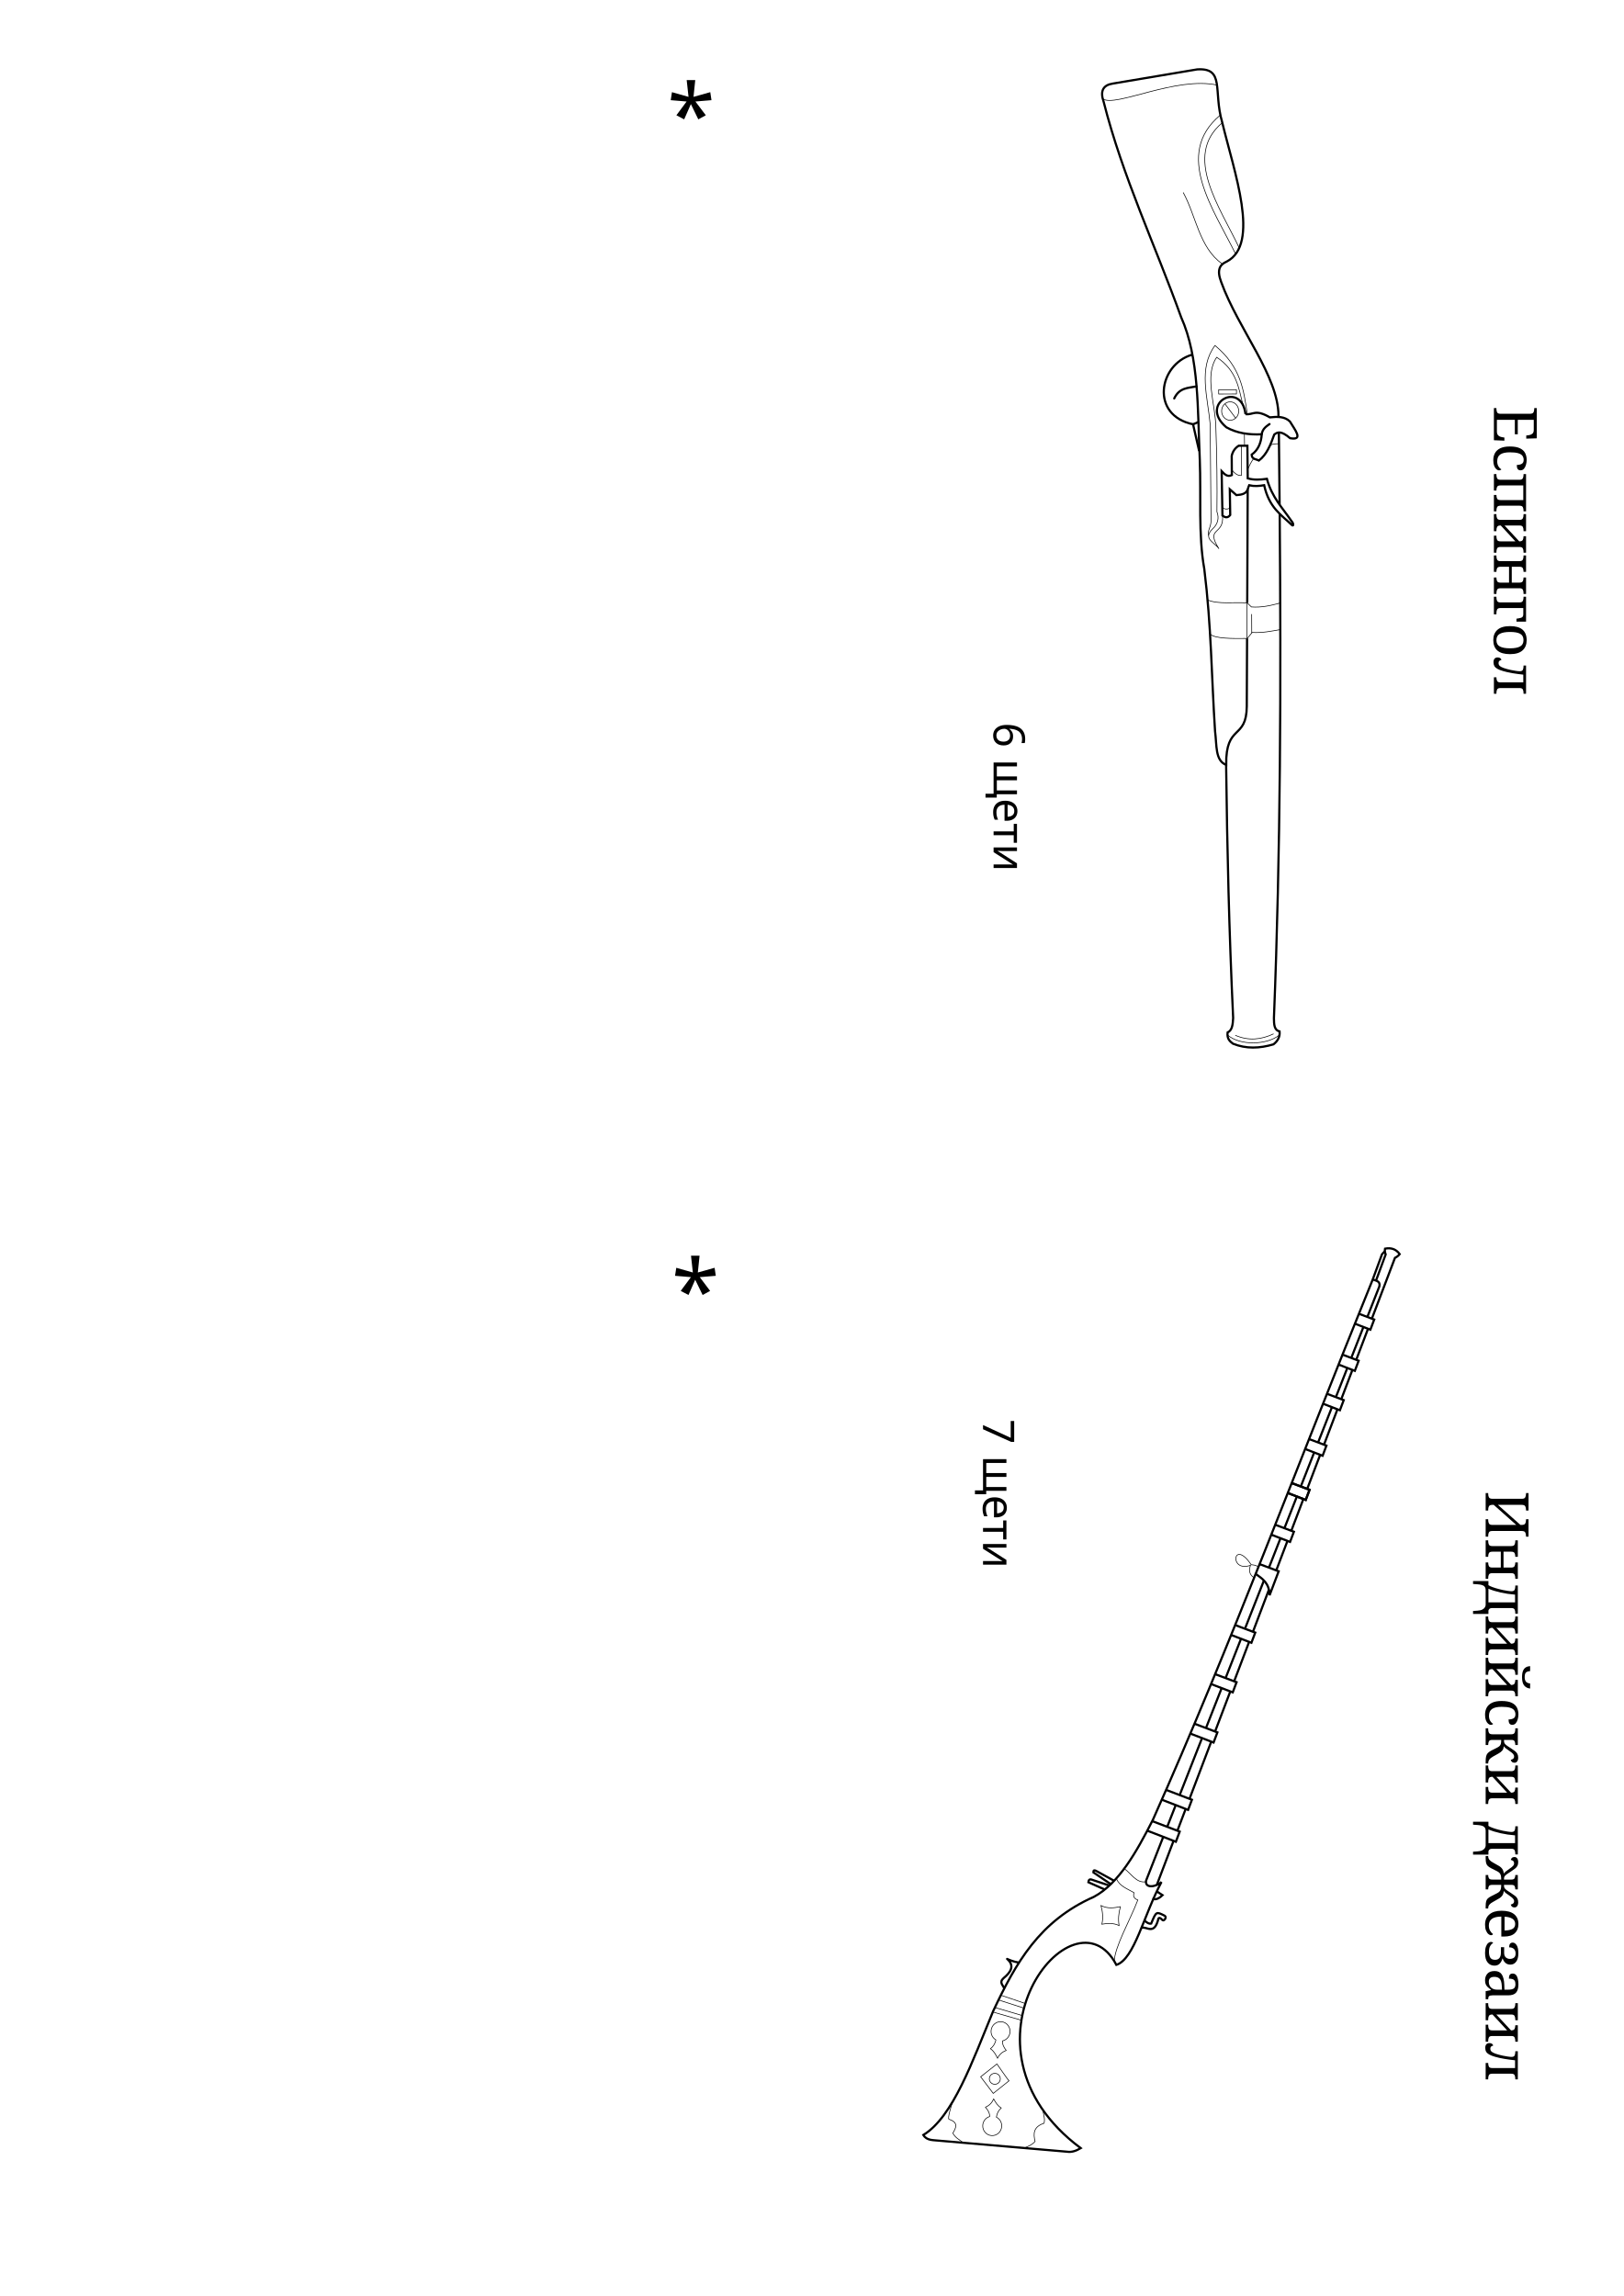
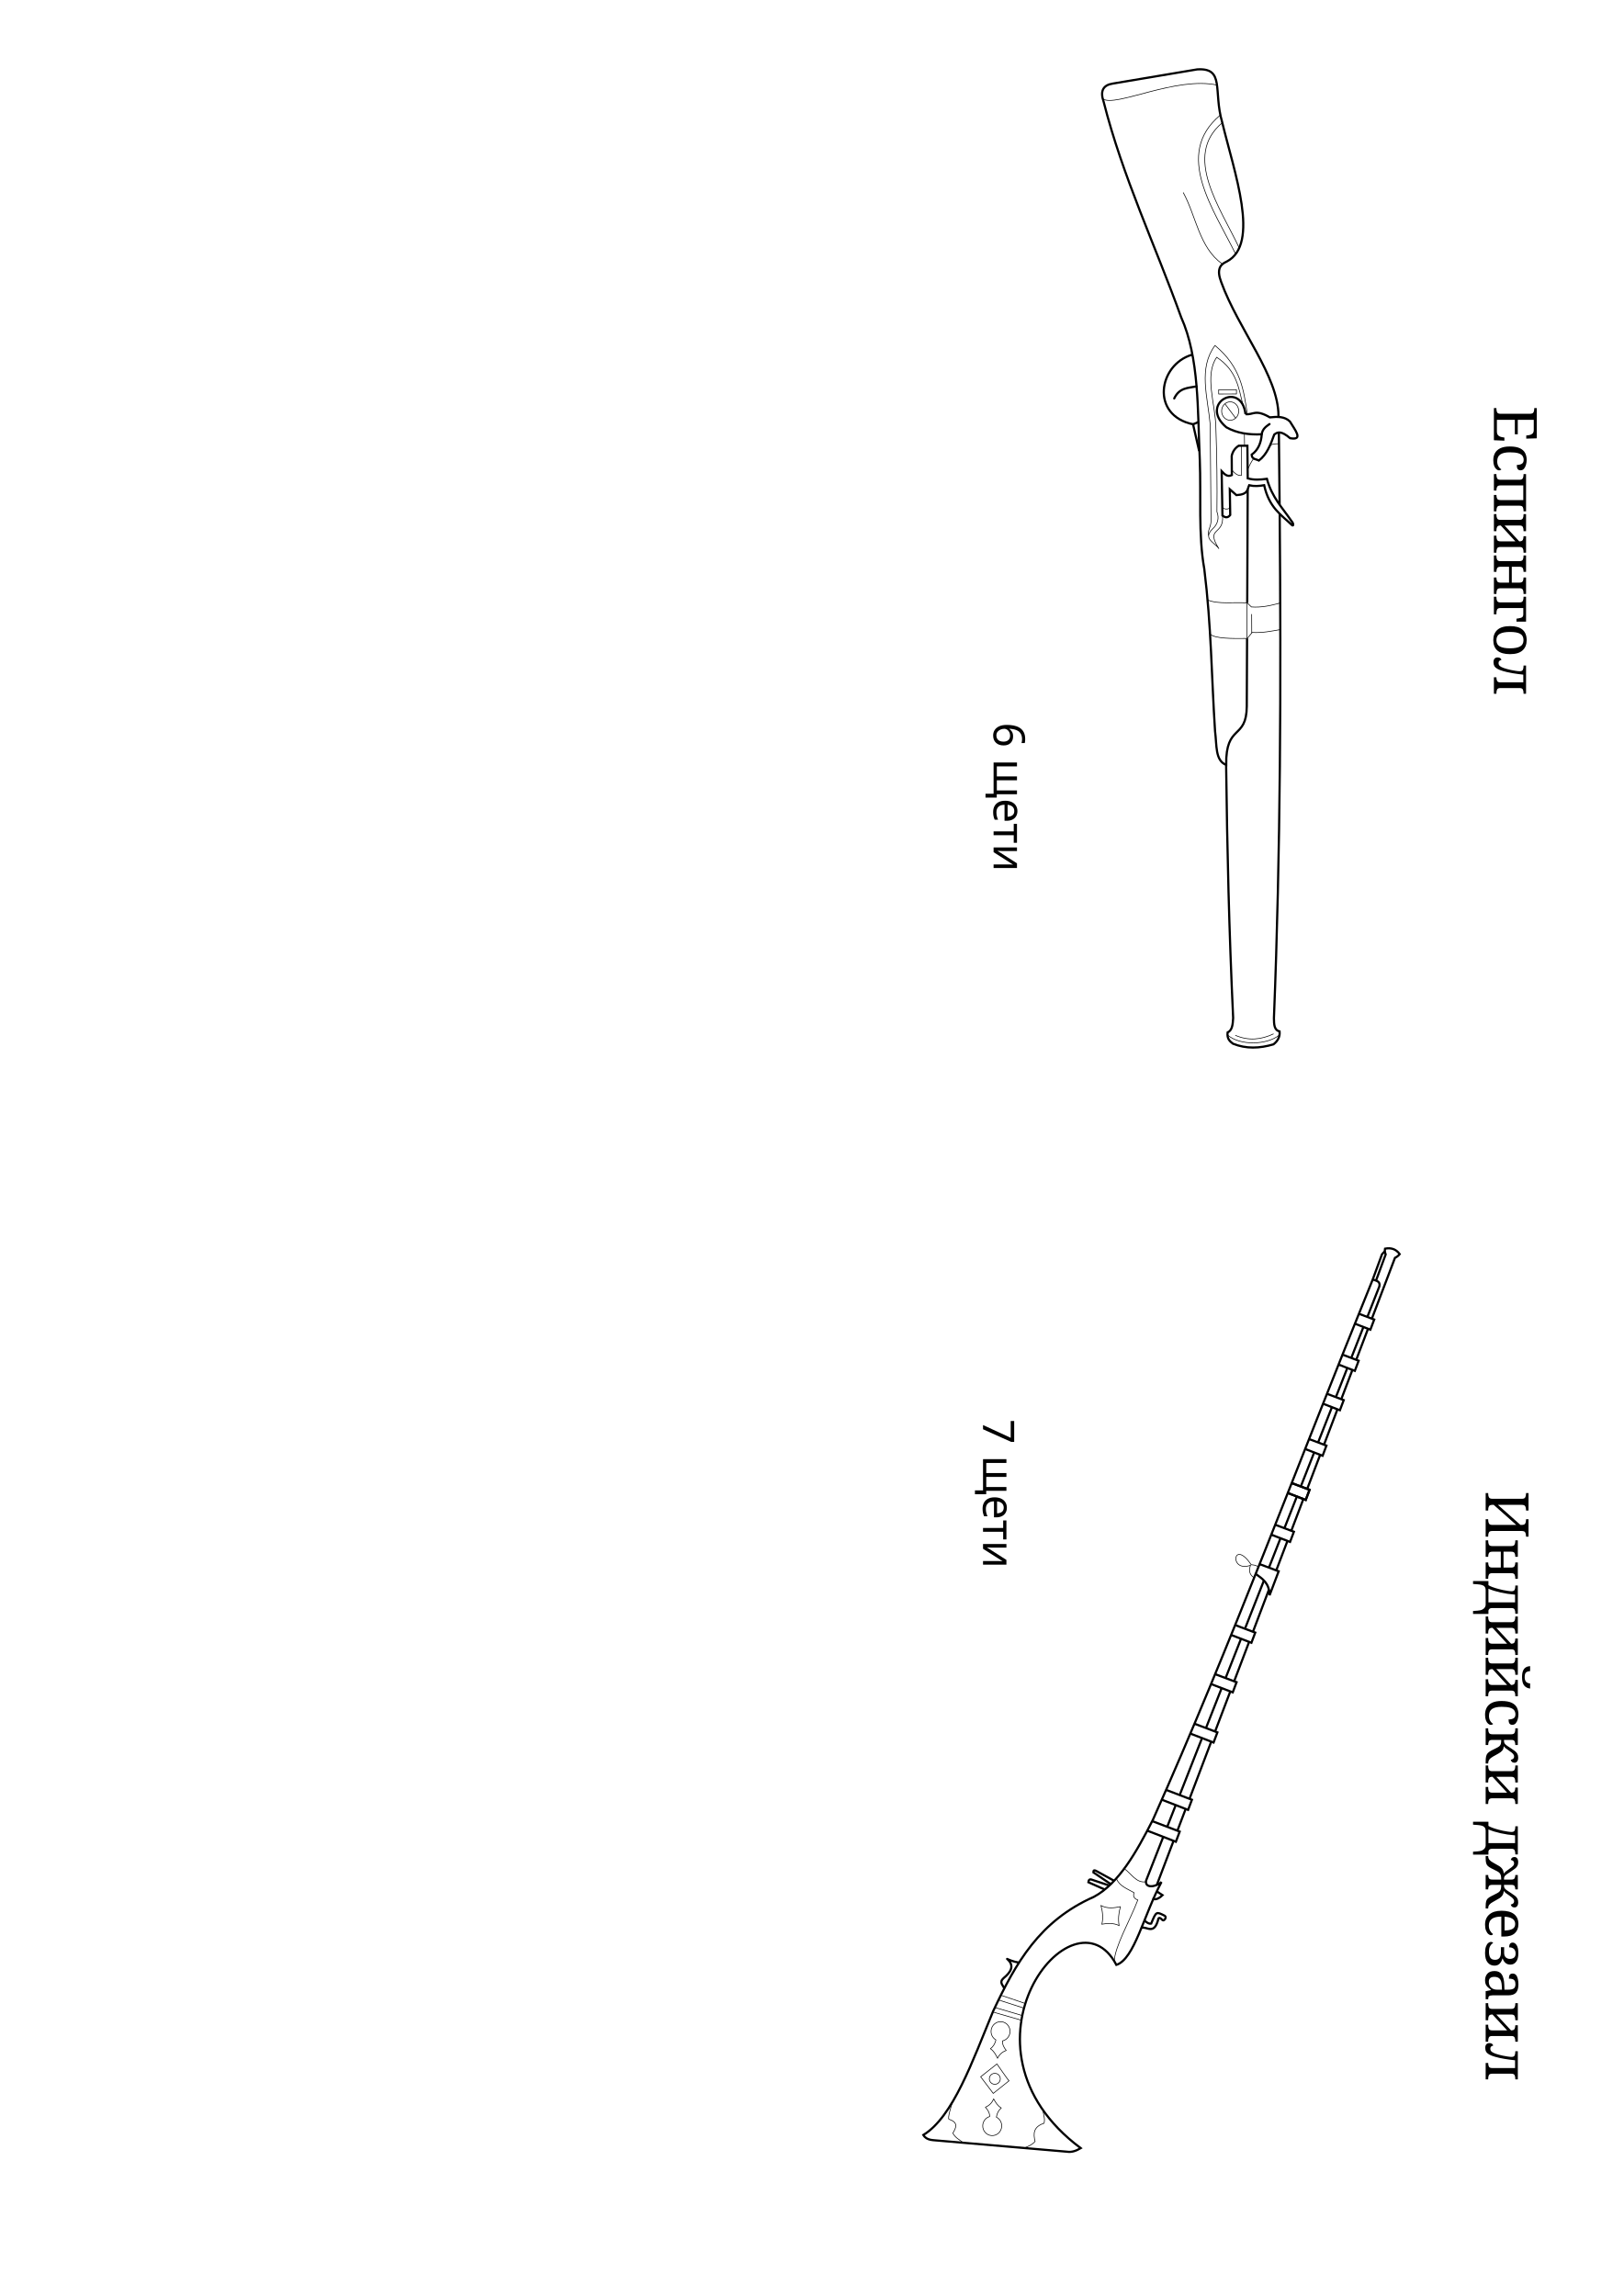
<svg xmlns="http://www.w3.org/2000/svg" width="210mm" height="297mm" viewBox="0 0 744.094 1052.362" id="svg2" version="1.1">
  <defs id="defs4" />
  <g id="layer1" style="display:inline;opacity:1">
    <rect style="opacity:0.98;fill:#ffffff;fill-opacity:1;stroke:none;stroke-width:6.048;stroke-linecap:round;stroke-linejoin:round;stroke-miterlimit:4;stroke-dasharray:none;stroke-dashoffset:0;stroke-opacity:1" id="rect4198" width="781.3" height="1105.434" x="-17.15" y="-17.273" />
  </g>
  <g id="layer3">
-     <text xml:space="preserve" style="font-style:normal;font-weight:normal;font-size:40px;line-height:125%;font-family:sans-serif;letter-spacing:0px;word-spacing:0px;fill:#000000;fill-opacity:1;stroke:none;stroke-width:1px;stroke-linecap:butt;stroke-linejoin:miter;stroke-opacity:1" x="185.995" y="-684.609" id="text4759" transform="matrix(0,1,-1,0,0,0)">
-       <tspan id="tspan4761" x="185.995" y="-684.609" style="font-style:normal;font-variant:normal;font-weight:normal;font-stretch:normal;font-size:27.5px;font-family:UnBatang;-inkscape-font-specification:UnBatang">Еспингол</tspan>
+     <text xml:space="preserve" style="font-style:normal;font-weight:normal;line-height:0%;font-family:sans-serif;letter-spacing:0px;word-spacing:0px;fill:#000000;fill-opacity:1;stroke:none;stroke-width:1px;stroke-linecap:butt;stroke-linejoin:miter;stroke-opacity:1" x="185.995" y="-684.609" id="text4759" transform="rotate(90)">
+       <tspan id="tspan4761" x="185.995" y="-684.609" style="font-style:normal;font-variant:normal;font-weight:normal;font-stretch:normal;font-size:27.5px;line-height:1.25;font-family:UnBatang;-inkscape-font-specification:UnBatang">Еспингол</tspan>
    </text>
-     <flowRoot xml:space="preserve" id="flowRoot4813" style="font-style:normal;font-weight:normal;font-size:40px;line-height:125%;font-family:sans-serif;letter-spacing:0px;word-spacing:0px;fill:#000000;fill-opacity:1;stroke:none;stroke-width:1px;stroke-linecap:butt;stroke-linejoin:miter;stroke-opacity:1" transform="matrix(0,-1,1,0,-83.16475,407.2251)">
+     <flowRoot xml:space="preserve" id="flowRoot4813" style="font-style:normal;font-weight:normal;line-height:0.01%;font-family:sans-serif;letter-spacing:0px;word-spacing:0px;fill:#000000;fill-opacity:1;stroke:none;stroke-width:1px;stroke-linecap:butt;stroke-linejoin:miter;stroke-opacity:1" transform="rotate(-90,162.0302,245.1949)">
      <flowRegion id="flowRegion4815">
-         <rect transform="scale(-1,-1)" id="rect4817" width="331.456" height="223.623" x="-328.476" y="-441.113" />
+         <rect transform="scale(-1)" id="rect4817" width="331.456" height="223.623" x="-328.476" y="-441.113" />
      </flowRegion>
-       <flowPara style="font-style:normal;font-variant:normal;font-weight:500;font-stretch:normal;font-size:15px;font-family:'URW Palladio L';-inkscape-font-specification:'URW Palladio L Medium';text-align:justify;text-anchor:start" id="flowPara4823">Френска пушка с къса и широка цев. Изстрелва много на брой малки оловни топчета. Цевта е от месинг, а дулото е разширено за да разпространи топчетата и да улесни пълненето, особено докато стрелецът язди.</flowPara>
+       <flowPara style="font-style:normal;font-variant:normal;font-weight:500;font-stretch:normal;font-size:15px;line-height:1.25;font-family:'URW Palladio L';-inkscape-font-specification:'URW Palladio L Medium';text-align:justify;text-anchor:start" id="flowPara4823">Френска пушка с къса и широка цев. Изстрелва много на брой малки оловни топчета. Цевта е от месинг, а дулото е разширено за да разпространи топчетата и да улесни пълненето, особено докато стрелецът язди.</flowPara>
    </flowRoot>
-     <text xml:space="preserve" style="font-style:normal;font-weight:normal;font-size:40px;line-height:125%;font-family:sans-serif;letter-spacing:0px;word-spacing:0px;fill:#000000;fill-opacity:1;stroke:none;stroke-width:1px;stroke-linecap:butt;stroke-linejoin:miter;stroke-opacity:1" x="331.162" y="-455.332" id="text4825" transform="matrix(0,1,-1,0,0,0)">
-       <tspan id="tspan4827" x="331.162" y="-455.332" style="font-style:normal;font-variant:normal;font-weight:normal;font-stretch:normal;font-size:20px;font-family:Ubuntu;-inkscape-font-specification:Ubuntu">6 щети</tspan>
+     <text xml:space="preserve" style="font-style:normal;font-weight:normal;line-height:0%;font-family:sans-serif;letter-spacing:0px;word-spacing:0px;fill:#000000;fill-opacity:1;stroke:none;stroke-width:1px;stroke-linecap:butt;stroke-linejoin:miter;stroke-opacity:1" x="331.162" y="-455.332" id="text4825" transform="rotate(90)">
+       <tspan id="tspan4827" x="331.162" y="-455.332" style="font-style:normal;font-variant:normal;font-weight:normal;font-stretch:normal;font-size:20px;line-height:1.25;font-family:Ubuntu;-inkscape-font-specification:Ubuntu">6 щети</tspan>
    </text>
-     <text transform="matrix(0,1,-1,0,0,0)" id="text4152" y="-680.836" x="683.303" style="font-style:normal;font-weight:normal;font-size:40px;line-height:125%;font-family:sans-serif;letter-spacing:0px;word-spacing:0px;fill:#000000;fill-opacity:1;stroke:none;stroke-width:1px;stroke-linecap:butt;stroke-linejoin:miter;stroke-opacity:1" xml:space="preserve">
-       <tspan style="font-style:normal;font-variant:normal;font-weight:normal;font-stretch:normal;font-size:27.5px;font-family:UnBatang;-inkscape-font-specification:UnBatang" y="-680.836" x="683.303" id="tspan4154">Индийски джезаил</tspan>
+     <text transform="rotate(90)" id="text4152" y="-680.836" x="683.303" style="font-style:normal;font-weight:normal;line-height:0%;font-family:sans-serif;letter-spacing:0px;word-spacing:0px;fill:#000000;fill-opacity:1;stroke:none;stroke-width:1px;stroke-linecap:butt;stroke-linejoin:miter;stroke-opacity:1" xml:space="preserve">
+       <tspan style="font-style:normal;font-variant:normal;font-weight:normal;font-stretch:normal;font-size:27.5px;line-height:1.25;font-family:UnBatang;-inkscape-font-specification:UnBatang" y="-680.836" x="683.303" id="tspan4154">Индийски джезаил</tspan>
    </text>
-     <flowRoot transform="matrix(0,-1,1,0,-105.8063,973.3635)" style="font-style:normal;font-weight:normal;font-size:40px;line-height:125%;font-family:sans-serif;letter-spacing:0px;word-spacing:0px;fill:#000000;fill-opacity:1;stroke:none;stroke-width:1px;stroke-linecap:butt;stroke-linejoin:miter;stroke-opacity:1" id="flowRoot4156" xml:space="preserve">
+     <flowRoot transform="rotate(-90,433.7786,539.5849)" style="font-style:normal;font-weight:normal;line-height:0.01%;font-family:sans-serif;letter-spacing:0px;word-spacing:0px;fill:#000000;fill-opacity:1;stroke:none;stroke-width:1px;stroke-linecap:butt;stroke-linejoin:miter;stroke-opacity:1" id="flowRoot4156" xml:space="preserve">
      <flowRegion id="flowRegion4158">
-         <rect y="-441.113" x="-328.476" height="223.623" width="331.456" id="rect4160" transform="scale(-1,-1)" />
+         <rect y="-441.113" x="-328.476" height="223.623" width="331.456" id="rect4160" transform="scale(-1)" />
      </flowRegion>
-       <flowPara style="font-style:normal;font-variant:normal;font-weight:500;font-stretch:normal;font-size:15px;font-family:'URW Palladio L';-inkscape-font-specification:'URW Palladio L Medium';text-align:justify;text-anchor:start" id="flowPara4170">Ръчно създавани и зареждани през дулото дълги пушки. Типични за Югозападна Азия и Северна Африка, джезаилите са майсторски изработени и изящно украсени. Изключително дългата цев ги прави много точни за времето им. Нестандартната форма на приклада позволява на ездач на камила да стреля с една ръка.</flowPara>
+       <flowPara style="font-style:normal;font-variant:normal;font-weight:500;font-stretch:normal;font-size:15px;line-height:1.25;font-family:'URW Palladio L';-inkscape-font-specification:'URW Palladio L Medium';text-align:justify;text-anchor:start" id="flowPara4170">Ръчно създавани и зареждани през дулото дълги пушки. Типични за Югозападна Азия и Северна Африка, джезаилите са майсторски изработени и изящно украсени. Изключително дългата цев ги прави много точни за времето им. Нестандартната форма на приклада позволява на ездач на камила да стреля с една ръка.</flowPara>
    </flowRoot>
-     <text transform="matrix(0,1,-1,0,0,0)" id="text4164" y="-450.493" x="650.443" style="font-style:normal;font-weight:normal;font-size:40px;line-height:125%;font-family:sans-serif;letter-spacing:0px;word-spacing:0px;fill:#000000;fill-opacity:1;stroke:none;stroke-width:1px;stroke-linecap:butt;stroke-linejoin:miter;stroke-opacity:1" xml:space="preserve">
-       <tspan style="font-style:normal;font-variant:normal;font-weight:normal;font-stretch:normal;font-size:20px;font-family:Ubuntu;-inkscape-font-specification:Ubuntu" y="-450.493" x="650.443" id="tspan4166">7 щети</tspan>
-     </text>
-     <text xml:space="preserve" style="font-style:normal;font-weight:normal;font-size:40px;line-height:125%;font-family:sans-serif;letter-spacing:0px;word-spacing:0px;fill:#000000;fill-opacity:1;stroke:none;stroke-width:1px;stroke-linecap:butt;stroke-linejoin:miter;stroke-opacity:1" x="305.733" y="67.118" id="text4221">
-       <tspan id="tspan4223" x="305.733" y="67.118">*</tspan>
-     </text>
-     <text xml:space="preserve" style="font-style:normal;font-weight:normal;font-size:40px;line-height:125%;font-family:sans-serif;letter-spacing:0px;word-spacing:0px;fill:#000000;fill-opacity:1;stroke:none;stroke-width:1px;stroke-linecap:butt;stroke-linejoin:miter;stroke-opacity:1" x="307.714" y="605.964" id="text4221-3">
-       <tspan id="tspan4223-6" x="307.714" y="605.964">*</tspan>
+     <text transform="rotate(90)" id="text4164" y="-450.493" x="650.443" style="font-style:normal;font-weight:normal;line-height:0%;font-family:sans-serif;letter-spacing:0px;word-spacing:0px;fill:#000000;fill-opacity:1;stroke:none;stroke-width:1px;stroke-linecap:butt;stroke-linejoin:miter;stroke-opacity:1" xml:space="preserve">
+       <tspan style="font-style:normal;font-variant:normal;font-weight:normal;font-stretch:normal;font-size:20px;line-height:1.25;font-family:Ubuntu;-inkscape-font-specification:Ubuntu" y="-450.493" x="650.443" id="tspan4166">7 щети</tspan>
    </text>
  </g>
  <g id="layer5" style="display:inline">
    <path id="path4262" d="m 530.158,863.881 7.621,-20.07 m 1.787,-4.707 3.783,-9.963 m 1.752,-4.616 9.964,-26.241 m 1.718,-4.524 7.028,-18.509 m 1.762,-4.641 6.863,-18.074 m 1.741,-4.586 7.366,-19.422 m 3.309,-8.692 5.189,-13.665 m 1.717,-4.521 5.547,-14.607 m 1.748,-4.604 5.958,-15.689 m 1.734,-4.567 6.193,-16.31 m 1.693,-4.458 5.142,-13.541 m 1.755,-4.623 5.431,-14.302 m 1.714,-4.512 10.598,-27.911 c 0.699,-0.346 1.406,-0.761 2.177,-1.709 -1.806,-2.442 -4.126,-3.008 -6.743,-2.491 -0.208,1.053 0.018,1.863 0.311,2.634 l -4.43,11.991" style="fill:none;fill-rule:evenodd;stroke:#000000;stroke-width:1px;stroke-linecap:butt;stroke-linejoin:miter;stroke-opacity:1" />
    <path id="path4264" d="m 634.528,573.577 -1.204,1.319 -4.257,11.567 c 1.579,0.553 3.576,0.747 3.072,3.09 l -5.523,14.07 m -1.814,4.622 -5.576,14.207 m -1.748,4.453 -5.304,13.513 m -1.809,4.61 -6.339,16.15 m -1.771,4.511 -6.146,15.659 m -1.771,4.511 -5.716,14.564 m -1.792,4.566 -5.351,13.634 m -2.249,5.77 -8.697,22.119 m -1.814,4.622 -7.082,18.044 m -1.773,4.518 -7.24,18.446 m -1.771,4.511 -10.262,26.144 m -1.792,4.566 -3.918,9.982 m -1.794,4.57 -7.849,19.997 c -0.731,3.469 3.966,3.33 7.034,0.711 -8.177,15.204 -12.376,35.263 -20.673,37.975 -19.461,-37.408 -78.822,37.409 -16.334,84.002 -2.095,1.244 -4.15,1.945 -6.131,1.639 l -58.704,-5.061 c -2.69,-0.329 -5.715,0.05 -7.299,-2.619 13.642,-8.296 22.507,-33.803 32.051,-56.864 10.371,-22.021 21.123,-41.225 46.11,-52.282 11.35,-6.114 19.436,-20.312 27.088,-35.415 35.423,-79.351 67.137,-165.015 100.696,-247.539" style="fill:none;fill-rule:evenodd;stroke:#000000;stroke-width:1px;stroke-linecap:butt;stroke-linejoin:miter;stroke-opacity:1" />
    <path id="path4266" d="m 524.554,880.324 c 0.714,0.654 1.956,1.604 2.996,1.346 2.341,-5.716 2.305,-5.521 6.166,-3.615 1.218,0.689 -0.297,2.517 -0.878,2.078 -1.46,-1.472 -1.671,-1.081 -1.945,-0.784 -1.936,8.021 -5.372,3.37 -7.888,4.263" style="fill:none;fill-rule:evenodd;stroke:#000000;stroke-width:1px;stroke-linecap:butt;stroke-linejoin:miter;stroke-opacity:1" />
    <path id="path4268" d="m 506.213,866.026 -7.457,-3.314 c 0.116,-1.081 0.608,-1.549 1.627,-1.157 l 7.998,2.674" style="fill:none;fill-rule:evenodd;stroke:#000000;stroke-width:1px;stroke-linecap:butt;stroke-linejoin:miter;stroke-opacity:1" />
    <path id="path4270" d="m 509.01,863.58 -7.908,-5.349 c 0.052,-0.558 -0.215,-1.602 1.734,-0.439 l 7.766,4.279" style="fill:none;fill-rule:evenodd;stroke:#000000;stroke-width:1px;stroke-linecap:butt;stroke-linejoin:miter;stroke-opacity:1" />
    <path id="path4272" d="m 466.979,899.567 c -3.023,-0.545 -4.509,-1.295 -5.448,-1.7 3.538,3.058 1.824,5.964 -1.632,8.819 -2.227,1.991 -0.142,3.246 0.241,4.58" style="fill:none;fill-rule:evenodd;stroke:#000000;stroke-width:1px;stroke-linecap:butt;stroke-linejoin:round;stroke-opacity:1" />
    <path id="path4274" d="m 528.636,870.123 c -0.364,0.302 1.375,1.19 4.12,-1.475 l -2.642,-1.729" style="fill:none;fill-rule:evenodd;stroke:#000000;stroke-width:1px;stroke-linecap:butt;stroke-linejoin:miter;stroke-opacity:1" />
    <path id="path4276" d="m 622.69,602.141 7.065,2.669 -1.755,4.65 -7.109,-2.766" style="fill:none;fill-rule:evenodd;stroke:#000000;stroke-width:1px;stroke-linecap:butt;stroke-linejoin:miter;stroke-opacity:1" />
    <path style="fill:none;fill-rule:evenodd;stroke:#000000;stroke-width:1px;stroke-linecap:butt;stroke-linejoin:miter;stroke-opacity:1" d="m 615.566,621.015 7.065,2.669 -1.755,4.65 -7.109,-2.766" id="path4278" />
    <path id="path4280" d="m 608.142,638.844 7.647,2.891 -1.755,4.65 -7.691,-2.989" style="fill:none;fill-rule:evenodd;stroke:#000000;stroke-width:1px;stroke-linecap:butt;stroke-linejoin:miter;stroke-opacity:1" />
    <path style="fill:none;fill-rule:evenodd;stroke:#000000;stroke-width:1px;stroke-linecap:butt;stroke-linejoin:miter;stroke-opacity:1" d="m 600.218,659.7 7.647,2.891 -1.755,4.65 -7.691,-2.989" id="path4282" />
    <path id="path4284" d="m 592.061,679.803 8.07,3.037 -1.755,4.65 -8.114,-3.135" style="fill:none;fill-rule:evenodd;stroke:#000000;stroke-width:1px;stroke-linecap:butt;stroke-linejoin:miter;stroke-opacity:1" />
    <path style="fill:none;fill-rule:evenodd;stroke:#000000;stroke-width:1px;stroke-linecap:butt;stroke-linejoin:miter;stroke-opacity:1" d="m 592.061,679.803 8.07,3.037 -1.755,4.65 -8.114,-3.135" id="path4286" />
    <path id="path4288" d="m 584.455,698.885 8.499,3.191 -1.755,4.65 -8.542,-3.288" style="fill:none;fill-rule:evenodd;stroke:#000000;stroke-width:1px;stroke-linecap:butt;stroke-linejoin:miter;stroke-opacity:1" />
    <path style="fill:none;fill-rule:evenodd;stroke:#000000;stroke-width:1px;stroke-linecap:butt;stroke-linejoin:miter;stroke-opacity:1" d="m 577.476,717 8.499,3.19 -4.157,10.979 c -0.123,-5.699 -3.407,-7.584 -6.14,-9.617" id="path4290" />
    <path id="path4292" d="m 566.15,744.88 9.086,3.426 -1.755,4.651 -9.13,-3.524" style="fill:none;fill-rule:evenodd;stroke:#000000;stroke-width:1px;stroke-linecap:butt;stroke-linejoin:miter;stroke-opacity:1" />
    <path style="fill:none;fill-rule:evenodd;stroke:#000000;stroke-width:1px;stroke-linecap:butt;stroke-linejoin:miter;stroke-opacity:1" d="m 556.889,767.353 9.792,3.684 -1.755,4.651 -9.836,-3.782" id="path4294" />
    <path id="path4296" d="m 547.458,790.085 10.44,3.947 -1.755,4.651 -10.484,-4.045" style="fill:none;fill-rule:evenodd;stroke:#000000;stroke-width:1px;stroke-linecap:butt;stroke-linejoin:miter;stroke-opacity:1" />
    <path style="fill:none;fill-rule:evenodd;stroke:#000000;stroke-width:1px;stroke-linecap:butt;stroke-linejoin:miter;stroke-opacity:1" d="m 534.345,820.378 11.88,4.527 -1.755,4.651 -11.924,-4.625" id="path4298" />
    <path id="path4300" d="m 527.964,834.678 12.657,4.823 -1.755,4.651 -12.977,-5.027" style="fill:none;fill-rule:evenodd;stroke:#000000;stroke-width:1px;stroke-linecap:butt;stroke-linejoin:miter;stroke-opacity:1" />
  </g>
  <g id="layer6" style="display:inline">
    <path id="path4302" d="m 511.637,861.026 c 1.215,3.401 4.936,4.664 8.035,6.457 -0.256,1.241 -0.54,2.486 1.757,3.381 -3.613,9.46 -10.607,21.323 -10.84,28.38" style="fill:none;fill-rule:evenodd;stroke:#000000;stroke-width:0.3;stroke-linecap:butt;stroke-linejoin:miter;stroke-miterlimit:4;stroke-dasharray:none;stroke-opacity:1" />
    <path id="path4304" d="m 513.476,873.888 c -0.897,3.03 -1.107,5.926 -0.622,8.685 -2.536,-1.208 -5.203,-1.096 -7.906,-0.624 0.628,-2.639 0.425,-5.503 -0.393,-8.534 3.153,1.54 6.047,1.078 8.922,0.473 z" style="fill:none;fill-rule:evenodd;stroke:#000000;stroke-width:0.3;stroke-linecap:butt;stroke-linejoin:miter;stroke-miterlimit:4;stroke-dasharray:none;stroke-opacity:1" />
    <path id="path4306" d="m 469.861,918.31 c -1.306,-0.499 -11.291,-3.834 -11.291,-3.834" style="fill:none;fill-rule:evenodd;stroke:#000000;stroke-width:0.3;stroke-linecap:butt;stroke-linejoin:miter;stroke-miterlimit:4;stroke-dasharray:none;stroke-opacity:1" />
    <path id="path4308" d="m 469.344,920.448 -11.841,-3.804" style="fill:none;fill-rule:evenodd;stroke:#000000;stroke-width:0.3;stroke-linecap:butt;stroke-linejoin:miter;stroke-miterlimit:4;stroke-dasharray:none;stroke-opacity:1" />
    <path id="path4310" d="m 468.367,923.788 -12.327,-3.63" style="fill:none;fill-rule:evenodd;stroke:#000000;stroke-width:0.3;stroke-linecap:butt;stroke-linejoin:miter;stroke-miterlimit:4;stroke-dasharray:none;stroke-opacity:1" />
    <path id="path4312" d="m 468.132,925.974 -13.327,-3.833" style="fill:none;fill-rule:evenodd;stroke:#000000;stroke-width:0.3;stroke-linecap:butt;stroke-linejoin:miter;stroke-miterlimit:4;stroke-dasharray:none;stroke-opacity:1" />
    <path id="path4314" d="m 456.389,934.973 c -1.493,-0.849 -2.41,-2.562 -2.19,-4.408 0.291,-2.44 2.462,-4.188 4.848,-3.903 2.386,0.285 4.084,2.494 3.793,4.934 -0.231,1.933 -1.64,3.431 -3.402,3.829 -0.131,1.759 0.683,3.106 1.689,4.369 -1.753,0.667 -3.141,1.797 -3.982,3.623 -0.8,-1.728 -1.714,-3.351 -3.265,-4.39 1.131,-0.848 2.061,-2.041 2.508,-4.055 z" style="opacity:1;fill:none;fill-opacity:1;stroke:#000000;stroke-width:0.3;stroke-linecap:round;stroke-linejoin:round;stroke-miterlimit:4;stroke-dasharray:none;stroke-dashoffset:0;stroke-opacity:1" />
    <path style="opacity:1;fill:none;fill-opacity:1;stroke:#000000;stroke-width:0.3;stroke-linecap:round;stroke-linejoin:round;stroke-miterlimit:4;stroke-dasharray:none;stroke-dashoffset:0;stroke-opacity:1" d="m 456.603,970.384 c 1.54,0.759 2.557,2.416 2.446,4.271 -0.147,2.453 -2.211,4.326 -4.61,4.182 -2.399,-0.143 -4.224,-2.249 -4.077,-4.702 0.116,-1.943 1.435,-3.522 3.17,-4.023 0.027,-1.764 -0.865,-3.06 -1.944,-4.262 1.71,-0.769 3.03,-1.979 3.761,-3.852 0.9,1.678 1.909,3.245 3.518,4.19 -1.079,0.913 -1.937,2.159 -2.265,4.196 z" id="path4316" />
    <circle r="2.512" cy="-765.859" cx="727.43" id="circle4318" style="opacity:1;fill:none;fill-opacity:1;stroke:#000000;stroke-width:0.3;stroke-linecap:round;stroke-linejoin:round;stroke-miterlimit:4;stroke-dasharray:none;stroke-dashoffset:0;stroke-opacity:1" transform="matrix(-0.3568101,0.9341769,-0.9341769,-0.3568101,0,0)" />
    <path id="path4320" d="m 462.376,953.746 c -0.433,-0.419 -5.513,-7.738 -5.513,-7.738 l -7.453,5.876 5.769,7.623 z" style="fill:none;fill-rule:evenodd;stroke:#000000;stroke-width:0.3;stroke-linecap:butt;stroke-linejoin:miter;stroke-miterlimit:4;stroke-dasharray:none;stroke-opacity:1" />
    <path id="path4322" d="m 436.52,963.433 c -0.185,0.493 -2.536,7.755 -1.585,7.948 4.39,1.435 3.221,3.856 1.73,6.335 1.055,2.08 3.046,3.065 4.77,4.363" style="fill:none;fill-rule:evenodd;stroke:#000000;stroke-width:0.3;stroke-linecap:butt;stroke-linejoin:miter;stroke-miterlimit:4;stroke-dasharray:none;stroke-opacity:1" />
    <path id="path4324" d="m 477.893,967.129 c 0.317,2.023 1.102,4.067 0.562,6.053 -4.925,1.605 -5.006,4.798 -4.104,8.313 -1.314,1.573 -3.174,2.306 -5.027,3.05" style="fill:none;fill-rule:evenodd;stroke:#000000;stroke-width:0.3;stroke-linecap:butt;stroke-linejoin:miter;stroke-miterlimit:4;stroke-dasharray:none;stroke-opacity:1" />
    <path id="path4326" d="m 576.501,718.033 c -1.107,-0.685 -2.104,-0.75 -3.106,-0.848 -8.312,-12.295 -10.317,3.704 -0.363,0.285 -1.104,3.408 0.361,4.663 1.476,5.56" style="fill:none;fill-rule:evenodd;stroke:#000000;stroke-width:0.3;stroke-linecap:butt;stroke-linejoin:miter;stroke-miterlimit:4;stroke-dasharray:none;stroke-opacity:1" />
    <path id="path4328" d="m 524.945,862.519 c -4.183,0.605 -6.495,-3.69 -9.589,-5.938" style="fill:none;fill-rule:evenodd;stroke:#000000;stroke-width:0.3;stroke-linecap:butt;stroke-linejoin:miter;stroke-miterlimit:4;stroke-dasharray:none;stroke-opacity:1" />
  </g>
  <g id="layer2">
    <path id="path4215" d="m 585.889,190.733 c 0.058,-18.431 -18.401,-39.732 -26.261,-61.486 -2.147,-5.677 -0.555,-8.004 2.508,-9.342 15.52,-7.989 3.435,-41.047 -2.058,-63.919 -4.163,-14.266 1.366,-25 -11.453,-24.18 l -38.671,6.504 c -4.322,0.666 -5.976,3.273 -4.172,8.396 8.703,34.334 23.657,65.765 35.485,98.647 8.374,18.744 7.511,42.492 8.554,65.207 0.643,16.754 -0.738,34.525 2.064,50.193 3.245,26.112 3.318,49.595 4.932,74.355 0.873,6.63 -0.021,13.441 5.102,15.494 -0.219,-19.076 9.304,-11.25 9.442,-26.869 l 0.133,-31.132 m 0.07,-16.28 0.222,-51.943" style="fill:none;fill-rule:evenodd;stroke:#000000;stroke-width:1px;stroke-linecap:butt;stroke-linejoin:miter;stroke-opacity:1" />
    <path id="path4217" d="m 546.262,162.588 c -15.333,4.496 -19.231,27.789 0.475,31.882 l 2.799,12.256" style="fill:none;fill-rule:evenodd;stroke:#000000;stroke-width:1px;stroke-linecap:butt;stroke-linejoin:miter;stroke-opacity:1" />
    <path id="path4219" d="m 549.187,193.425 -2.48,1.084" style="fill:none;fill-rule:evenodd;stroke:#000000;stroke-width:1px;stroke-linecap:butt;stroke-linejoin:miter;stroke-opacity:1" />
    <path id="path4221" d="m 561.888,350.105 c 0.519,40.959 1.334,75.763 3.228,116.522 -0.178,2.773 -0.319,5.577 -2.557,6.607 -0.323,2.935 1.046,4.069 2.474,5.141 6.036,2.427 12.25,2.184 18.574,0.289 2.148,-1.677 3.023,-3.669 2.782,-5.937 -2.51,-0.551 -2.549,-3.294 -2.588,-6.035 3.069,-76.473 3.299,-153.872 2.642,-231.221 m -0.037,-4.233 c -0.098,-11.025 -0.213,-22.049 -0.34,-33.068" style="fill:none;fill-rule:evenodd;stroke:#000000;stroke-width:1px;stroke-linecap:butt;stroke-linejoin:miter;stroke-opacity:1" />
    <path id="path4223" d="m 570.776,189.821 c -1.89,-15.742 -21.679,-4.849 -8.767,6.034 4.729,2.665 10.241,3.491 16.226,3.203 -0.316,3.87 -1.587,7.155 -4.644,9.347 0.117,2.224 2.079,1.977 3.329,2.682 3.527,-2.646 5.358,-7.167 7.012,-11.885 1.439,-1.191 3.133,-1.934 7.283,1.643 6.343,1.128 2.214,-3.798 -0.098,-7.674 -2.414,-2.32 -5.735,-2.263 -9.182,-1.876 -6.818,-3.96 -7.473,-1.022 -11.159,-1.475 z" style="fill:none;fill-rule:evenodd;stroke:#000000;stroke-width:1px;stroke-linecap:butt;stroke-linejoin:miter;stroke-opacity:1" />
    <path id="path4225" d="m 578.212,198.966 c 0.401,-2.415 2.004,-3.484 3.569,-4.596" style="fill:none;fill-rule:evenodd;stroke:#000000;stroke-width:1px;stroke-linecap:round;stroke-linejoin:miter;stroke-opacity:1" />
    <path id="path4227" d="m 548.284,177.112 c -3.763,0.724 -7.835,0.527 -10.168,5.508" style="fill:none;fill-rule:evenodd;stroke:#000000;stroke-width:1px;stroke-linecap:round;stroke-linejoin:miter;stroke-opacity:1" />
    <path id="path4229" d="m 592.026,240.638 c -4.868,-4.682 -10.415,-7.868 -12.704,-18.244 -2.293,0.391 -4.587,0.569 -6.883,0.017 -0.879,1.869 -0.303,4.229 -5.843,4.524 l -3.013,-2.682 0.188,11.787 c -0.876,1.094 -1.943,1.563 -3.56,0.246 l -0.367,-20.331 c 1.3,1.348 2.559,2.818 4.672,1.808 l -0.062,-8.821 c 0.463,-2.089 1.567,-3.599 3.193,-4.636 l 3.995,-0.01 0.156,14.952 c 2.742,0.823 5.73,0.649 8.782,0.215 2.38,8.669 7.187,13.317 11.203,19.276 0.551,0.632 1.057,1.421 0.767,2.055 -0.174,0.133 -0.349,-0.009 -0.524,-0.157 z" style="fill:none;fill-rule:evenodd;stroke:#000000;stroke-width:1px;stroke-linecap:butt;stroke-linejoin:miter;stroke-opacity:1" />
  </g>
  <g id="layer4">
    <path id="path4231" d="m 583.651,473.853 c -5.71,2.72 -11.543,3.303 -17.564,0.659" style="fill:none;fill-rule:evenodd;stroke:#000000;stroke-width:0.3;stroke-linecap:butt;stroke-linejoin:miter;stroke-miterlimit:4;stroke-dasharray:none;stroke-opacity:1" />
    <path style="fill:none;fill-rule:evenodd;stroke:#000000;stroke-width:0.3;stroke-linecap:butt;stroke-linejoin:miter;stroke-miterlimit:4;stroke-dasharray:none;stroke-opacity:1" d="m 586.309,474.433 c -5.899,4.609 -17.893,4.896 -23.691,0.031" id="path4233" />
    <path id="path4235" d="m 586.684,276.369 c -4.356,1.229 -8.733,2.162 -13.198,1.823 l -1.907,-1.841 c -6.1,-0.468 -13.338,0.748 -18.297,-1.409" style="fill:none;fill-rule:evenodd;stroke:#000000;stroke-width:0.3;stroke-linecap:butt;stroke-linejoin:miter;stroke-miterlimit:4;stroke-dasharray:none;stroke-opacity:1" />
    <path id="path4237" d="m 586.882,288.544 c -4.407,0.782 -8.532,1.617 -13.031,1.339 l -2.287,2.747 c -7.382,0.087 -14.532,0.077 -16.955,-1.916" style="fill:none;fill-rule:evenodd;stroke:#000000;stroke-width:0.3;stroke-linecap:butt;stroke-linejoin:miter;stroke-miterlimit:4;stroke-dasharray:none;stroke-opacity:1" />
    <path id="path4239" d="m 573.606,281.465 c 10e-4,0.559 0.036,8.713 0.036,8.713" style="fill:none;fill-rule:evenodd;stroke:#000000;stroke-width:0.3;stroke-linecap:butt;stroke-linejoin:miter;stroke-miterlimit:4;stroke-dasharray:none;stroke-opacity:1" />
    <path id="path4241" d="m 571.387,276.39 0.02,16.159" style="fill:none;fill-rule:evenodd;stroke:#000000;stroke-width:0.3;stroke-linecap:butt;stroke-linejoin:miter;stroke-miterlimit:4;stroke-dasharray:none;stroke-opacity:1" />
    <path id="path4243" d="M 557.899,39.022 C 538.865,34.818 511.175,49.363 505.385,45.307" style="fill:none;fill-rule:evenodd;stroke:#000000;stroke-width:0.3;stroke-linecap:butt;stroke-linejoin:miter;stroke-miterlimit:4;stroke-dasharray:none;stroke-opacity:1" />
    <path id="path4245" d="m 559.052,52.893 c -21.262,17.975 -2.863,43.024 7.27,63.679" style="fill:none;fill-rule:evenodd;stroke:#000000;stroke-width:0.3;stroke-linecap:butt;stroke-linejoin:miter;stroke-miterlimit:4;stroke-dasharray:none;stroke-opacity:1" />
    <path id="path4247" d="m 560.08,56.303 c -18.13,15.237 -0.81,38.949 7.817,57.338" style="fill:none;fill-rule:evenodd;stroke:#000000;stroke-width:0.3;stroke-linecap:butt;stroke-linejoin:miter;stroke-miterlimit:4;stroke-dasharray:none;stroke-opacity:1" />
    <path id="path4249" d="M 560.082,120.939 C 549.539,113.432 548.209,99.189 542.28,88.309" style="fill:none;fill-rule:evenodd;stroke:#000000;stroke-width:0.3;stroke-linecap:round;stroke-linejoin:miter;stroke-miterlimit:4;stroke-dasharray:none;stroke-opacity:1" />
    <path id="path4251" d="m 569.579,185.552 c -1.945,-7.731 -2.772,-15.713 -12,-21.806 -5.741,8.271 -0.613,21.456 -0.395,31.884 0.492,13.611 0.655,26.999 0.492,38.923 1.164,2.991 0.359,5.777 -2.037,7.916 -4.58,4.514 0.997,6.103 2.972,9.057 -6.461,-10.167 2.543,-5.943 1.623,-15.273" style="fill:none;fill-rule:evenodd;stroke:#000000;stroke-width:0.3;stroke-linecap:butt;stroke-linejoin:miter;stroke-miterlimit:4;stroke-dasharray:none;stroke-opacity:1" />
    <path id="path4253" d="m 570.267,198.595 0.07,5.482" style="fill:none;fill-rule:evenodd;stroke:#000000;stroke-width:0.3;stroke-linecap:butt;stroke-linejoin:miter;stroke-miterlimit:4;stroke-dasharray:none;stroke-opacity:1" />
    <path id="path4255" d="m 571.588,189.696 c -1.643,-10.64 -2.723,-21.312 -14.791,-31.347 -7.773,10.469 -3.328,23.539 -2.204,36.2 l 0.389,43.858 c 0.091,3.163 -1.715,4.608 -1.157,7.052" style="fill:none;fill-rule:evenodd;stroke:#000000;stroke-width:0.3;stroke-linecap:butt;stroke-linejoin:miter;stroke-miterlimit:4;stroke-dasharray:none;stroke-opacity:1" />
    <path id="path4257" d="m 563.801,232.204 c -0.419,1.833 -3.77,1.096 -3.623,0.088" style="fill:none;fill-rule:evenodd;stroke:#000000;stroke-width:0.3;stroke-linecap:butt;stroke-linejoin:miter;stroke-miterlimit:4;stroke-dasharray:none;stroke-opacity:1" />
    <path id="path4259" d="m 568.874,204.383 -0.006,13.568 c -1.83,0.093 -3.013,-1.024 -4.12,-2.284" style="fill:none;fill-rule:evenodd;stroke:#000000;stroke-width:0.3;stroke-linecap:butt;stroke-linejoin:miter;stroke-miterlimit:4;stroke-dasharray:none;stroke-opacity:1" />
    <ellipse ry="3.916" rx="4.224" cy="-563.282" cx="189.803" id="ellipse4261" style="opacity:1;fill:none;fill-opacity:1;stroke:#000000;stroke-width:0.3;stroke-linecap:round;stroke-linejoin:round;stroke-miterlimit:4;stroke-dasharray:none;stroke-dashoffset:0;stroke-opacity:1" transform="matrix(0.00248741,0.9999969,-0.9999969,0.00248741,0,0)" />
    <path id="path4263" d="m 561.369,185.098 4.902,6.554" style="fill:none;fill-rule:evenodd;stroke:#000000;stroke-width:0.3;stroke-linecap:butt;stroke-linejoin:miter;stroke-miterlimit:4;stroke-dasharray:none;stroke-opacity:1" />
    <rect y="-566.188" x="180.006" height="8.149" width="1.978" id="rect4265" style="opacity:1;fill:none;fill-opacity:1;stroke:#000000;stroke-width:0.3;stroke-linecap:round;stroke-linejoin:round;stroke-miterlimit:4;stroke-dasharray:none;stroke-dashoffset:0;stroke-opacity:1" transform="matrix(0.00248741,0.9999969,-0.9999969,0.00248741,0,0)" />
    <path id="path4267" d="m 571.71,215.313 c 0.674,-1.354 1.869,-4.42 3.072,-5.249" style="fill:none;fill-rule:evenodd;stroke:#000000;stroke-width:0.3;stroke-linecap:butt;stroke-linejoin:miter;stroke-miterlimit:4;stroke-dasharray:none;stroke-opacity:1" />
    <path id="path4269" d="m 582.046,204.152 c 1.337,-0.852 2.795,-0.717 4.033,-0.762" style="fill:none;fill-rule:evenodd;stroke:#000000;stroke-width:0.3;stroke-linecap:butt;stroke-linejoin:miter;stroke-miterlimit:4;stroke-dasharray:none;stroke-opacity:1" />
  </g>
</svg>
